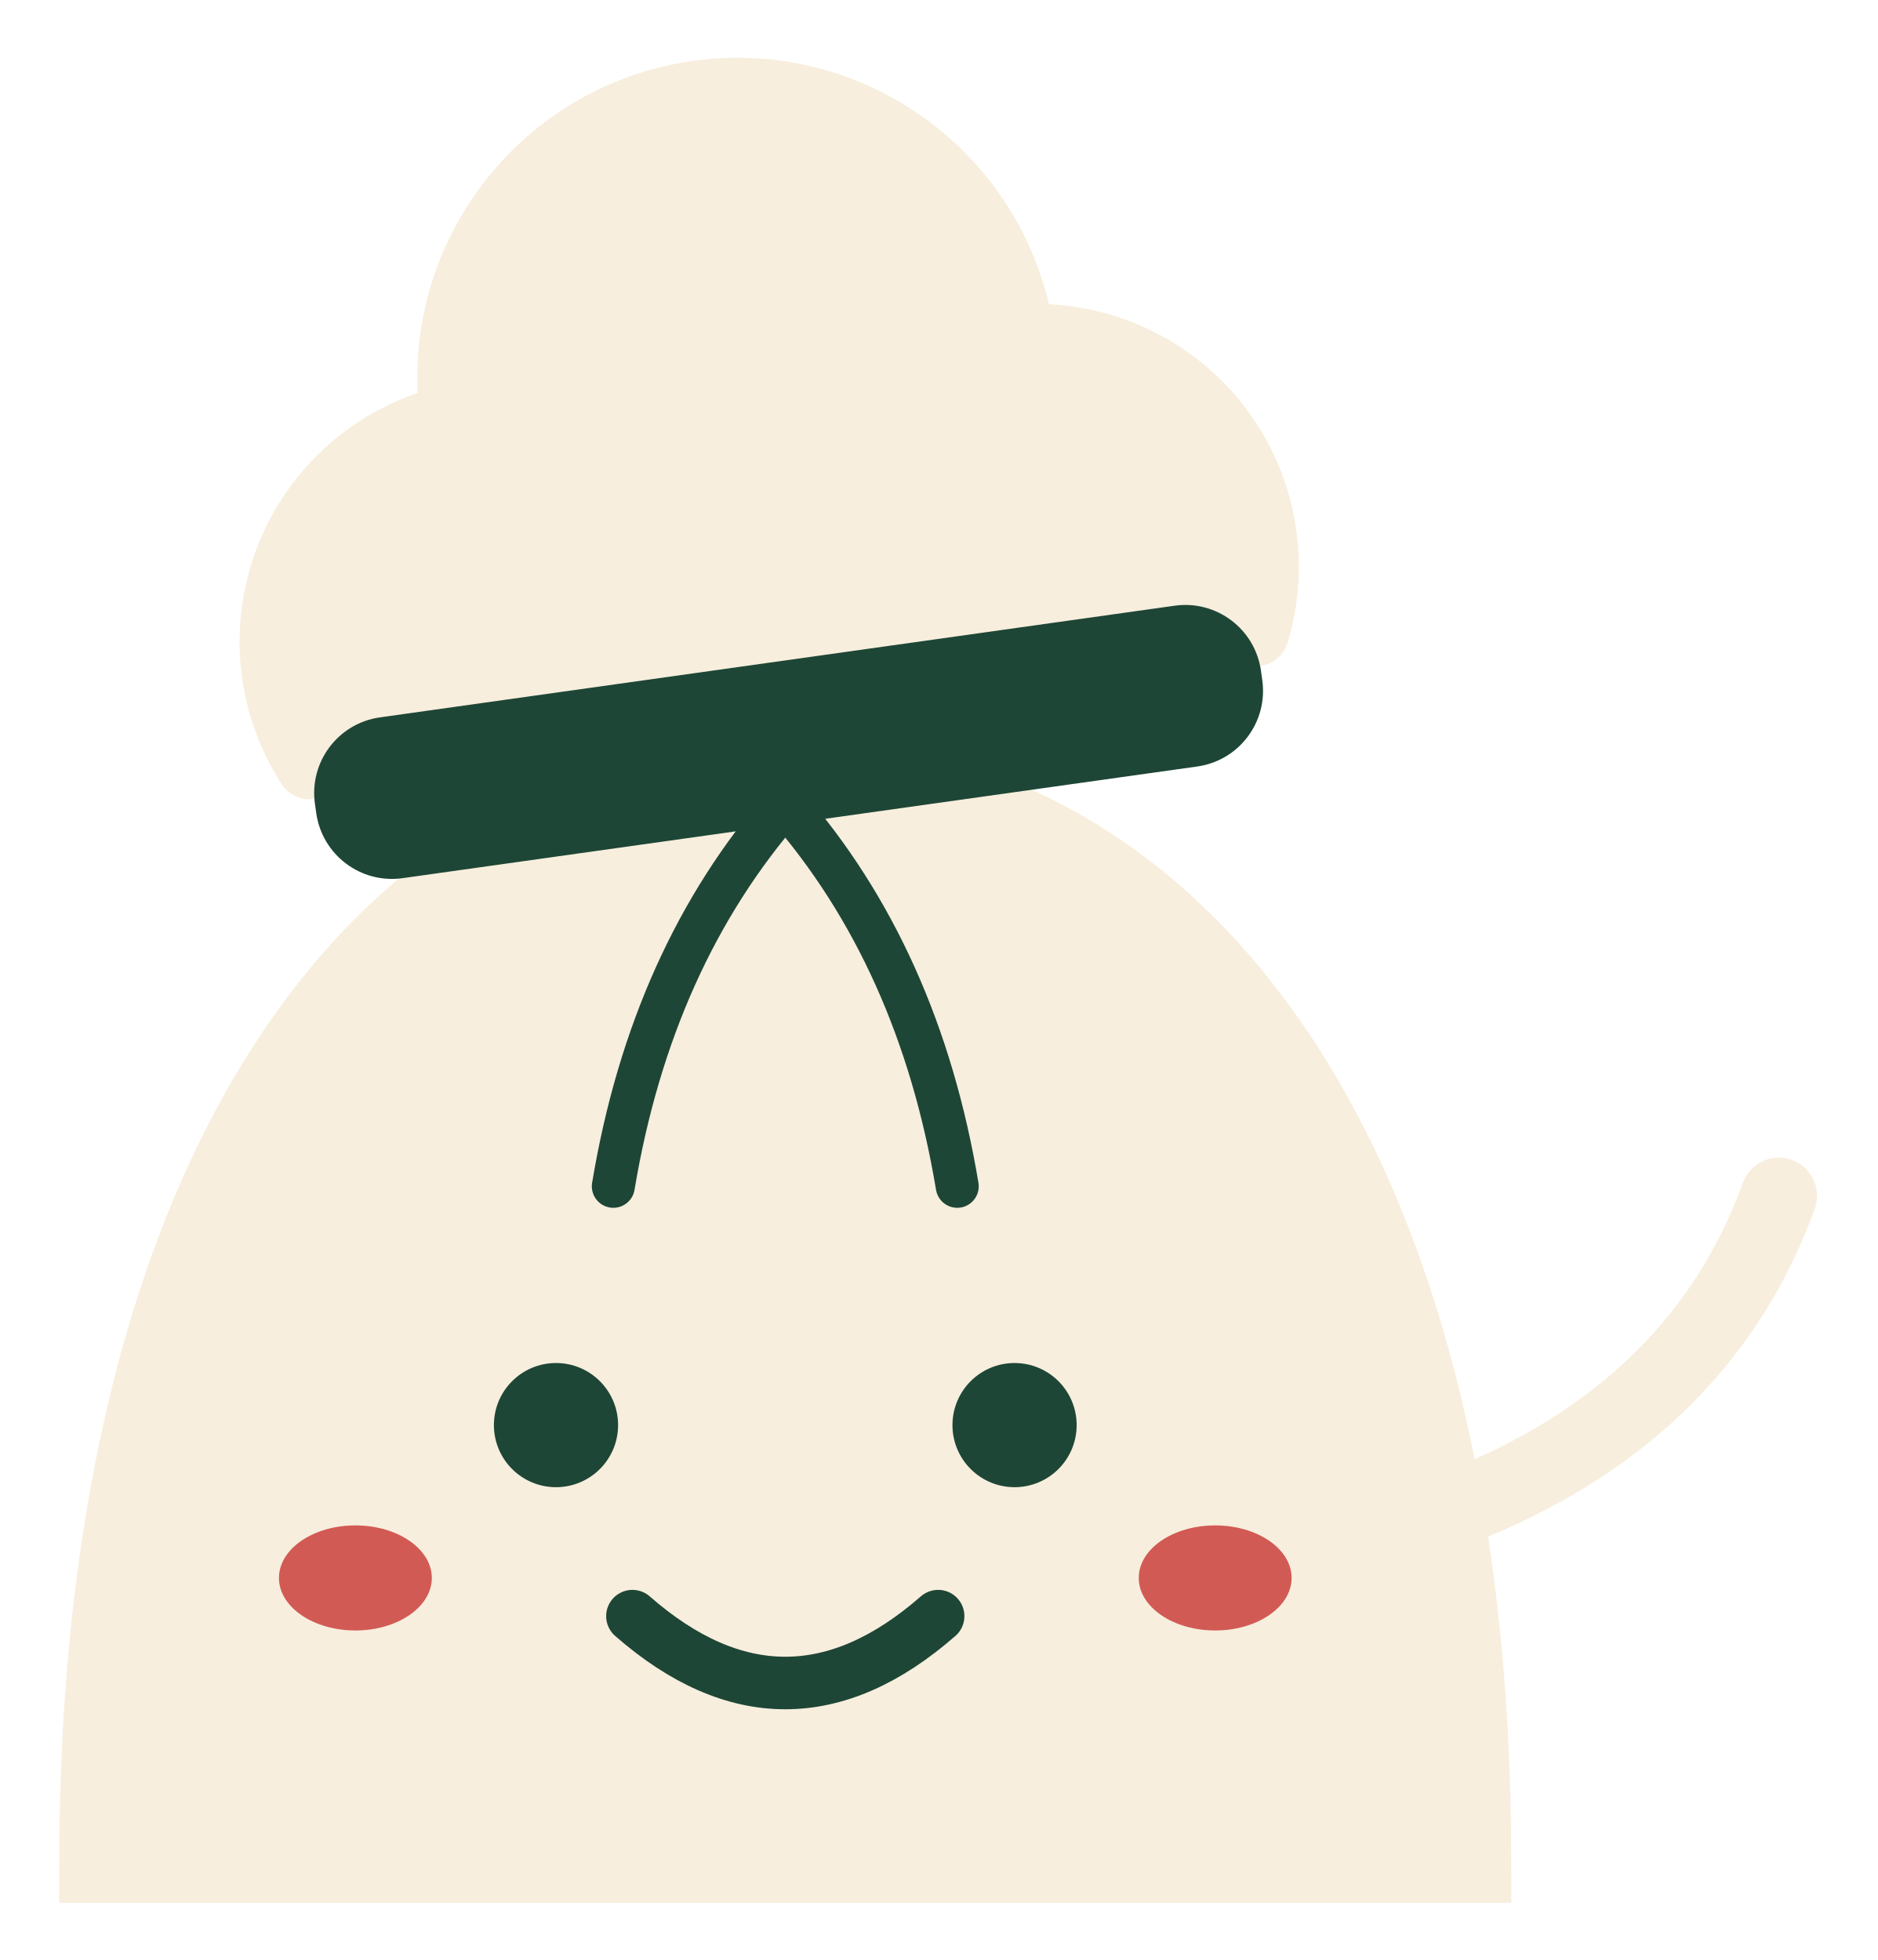
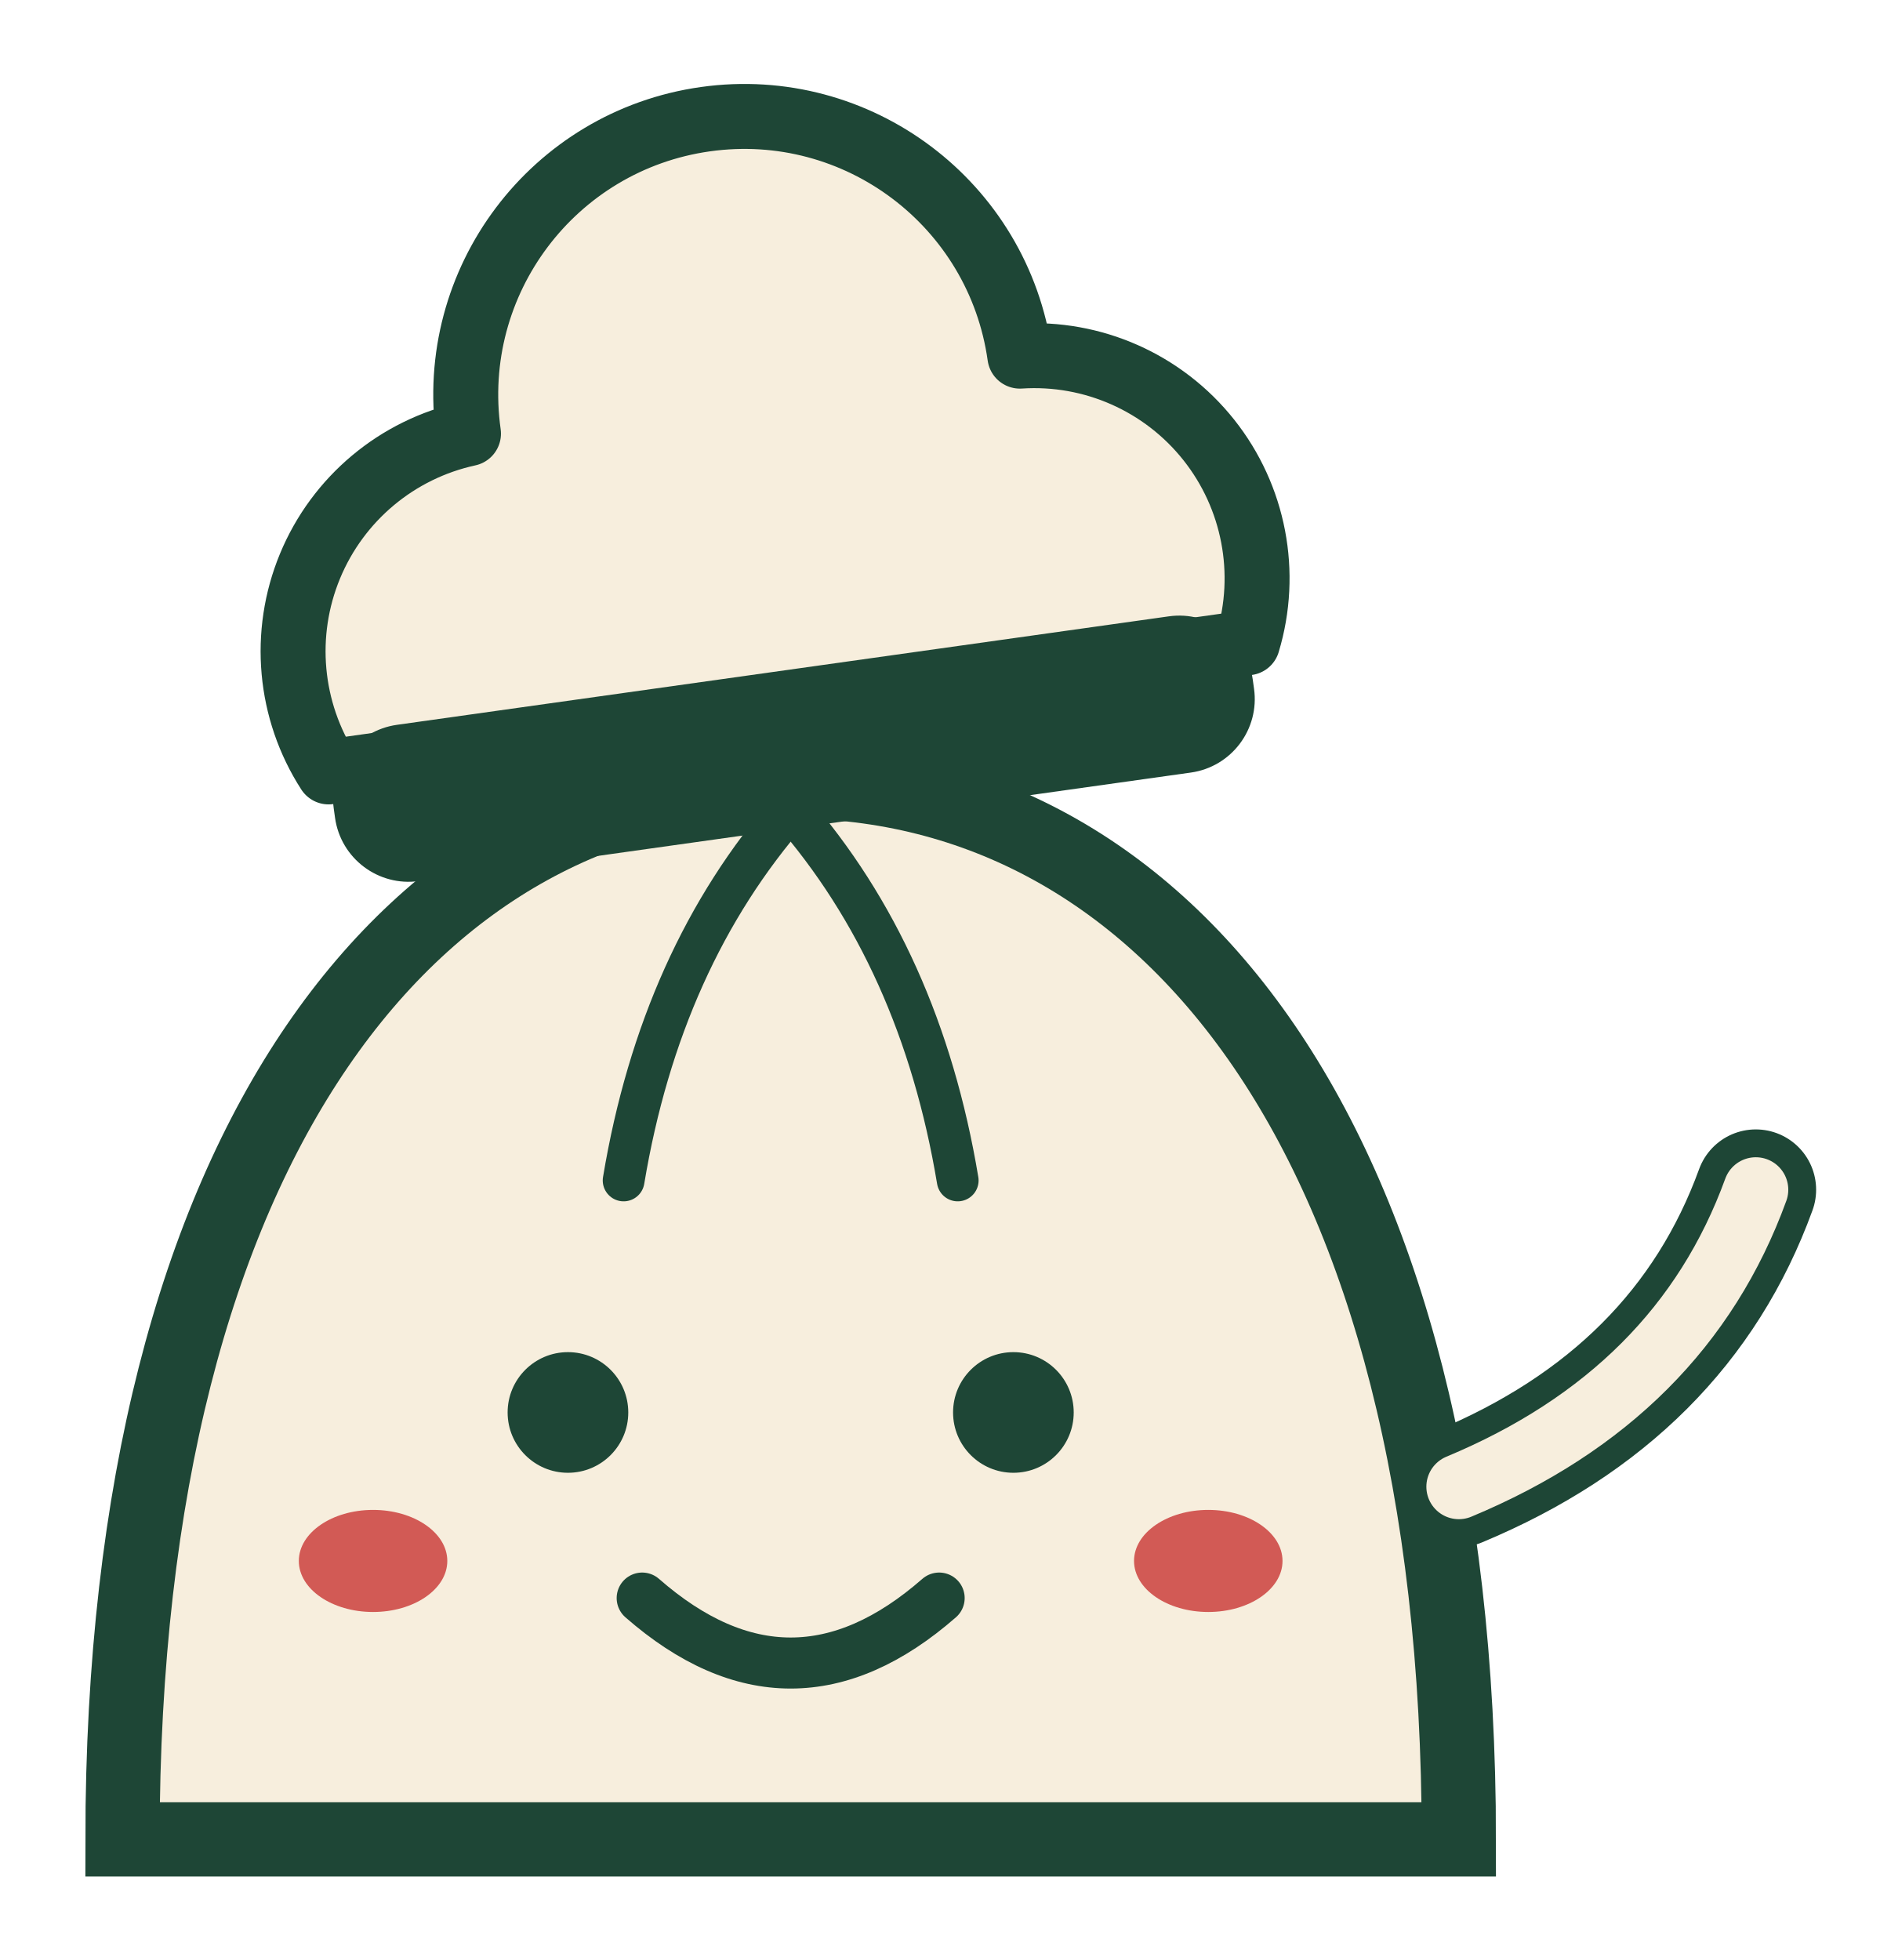
- <svg xmlns="http://www.w3.org/2000/svg" viewBox="117.8 124.8 196.5 205.2">
+ <svg xmlns="http://www.w3.org/2000/svg" viewBox="114.8 121.8 202.5 211.2">
  <g transform="translate(0,48)">
-     <path d="M128,272 C128,196 160,158 200,158 C240,158 272,196 272,272 Z" fill="#F7EEDD" stroke="#F7EEDD" stroke-width="8" />
+     <path d="M128,272 C128,196 160,158 200,158 C240,158 272,196 272,272 Z" fill="#F7EEDD" stroke="#1E4636" stroke-width="8" />
    <path d="M200,161 Q186,177 182,201" fill="none" stroke="#1E4636" stroke-width="4.5" stroke-linecap="round" />
    <path d="M200,161 Q214,177 218,201" fill="none" stroke="#1E4636" stroke-width="4.5" stroke-linecap="round" />
    <circle cx="176" cy="226" r="6.5" fill="#1E4636" />
    <circle cx="224" cy="226" r="6.5" fill="#1E4636" />
    <path d="M184,246 Q200,260 216,246" fill="none" stroke="#1E4636" stroke-width="5.5" stroke-linecap="round" />
    <ellipse cx="155" cy="242" rx="8" ry="5.5" fill="#C62828" opacity=".75" />
    <ellipse cx="245" cy="242" rx="8" ry="5.5" fill="#C62828" opacity=".75" />
-     <path d="M272,234 Q296,224 304,202" fill="none" stroke="#F7EEDD" stroke-width="8" stroke-linecap="round" />
+     <path d="M272,234 Q296,224 304,202" fill="none" stroke="#1E4636" stroke-width="13" stroke-linecap="round" />
+     <path d="M272,234 Q296,224 304,202" fill="none" stroke="#F7EEDD" stroke-width="7" stroke-linecap="round" />
    <g transform="rotate(-8,200,152)">
-       <path d="M150,150 a24,24 0 0 1 20,-34 a26,26 0 0 1 60,0 a24,24 0 0 1 20,34 Z" fill="#F7EEDD" stroke="#F7EEDD" stroke-width="7" stroke-linejoin="round" />
+       <path d="M150,150 a24,24 0 0 1 20,-34 a26,26 0 0 1 60,0 a24,24 0 0 1 20,34 Z" fill="#F7EEDD" stroke="#1E4636" stroke-width="7" stroke-linejoin="round" />
      <rect x="150" y="146" width="100" height="17" rx="8" fill="#1E4636" />
    </g>
  </g>
</svg>
